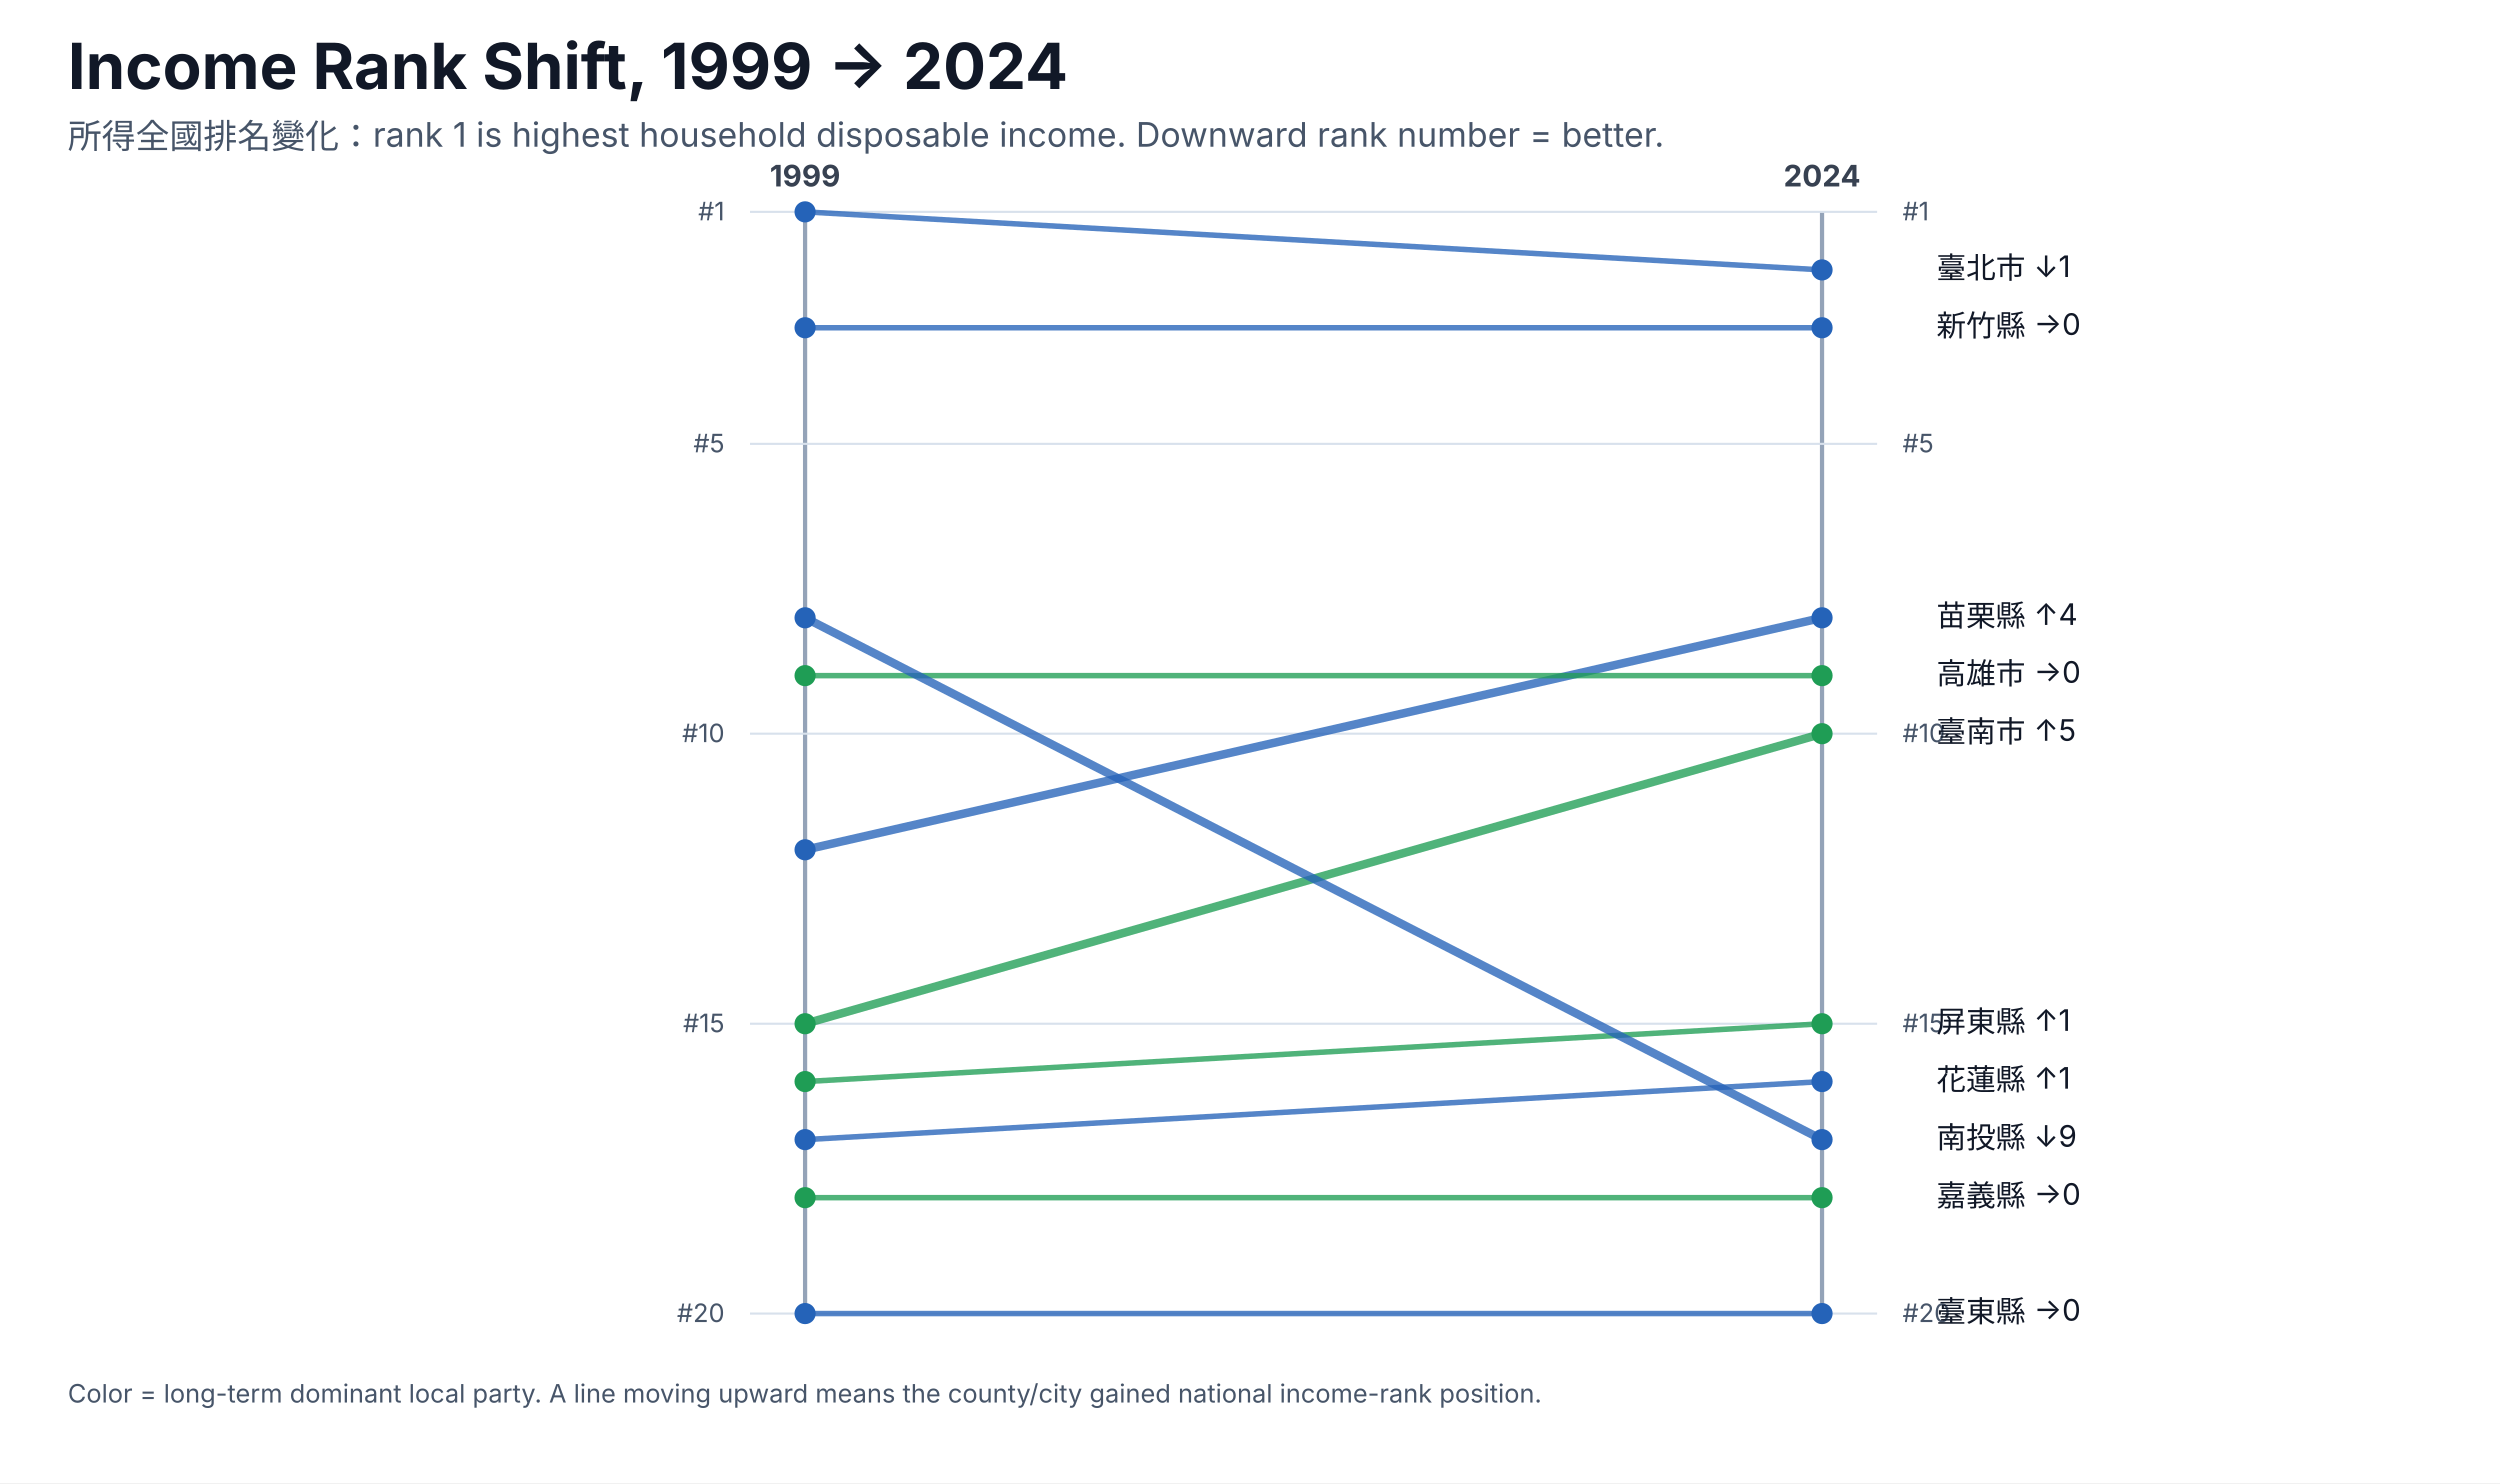
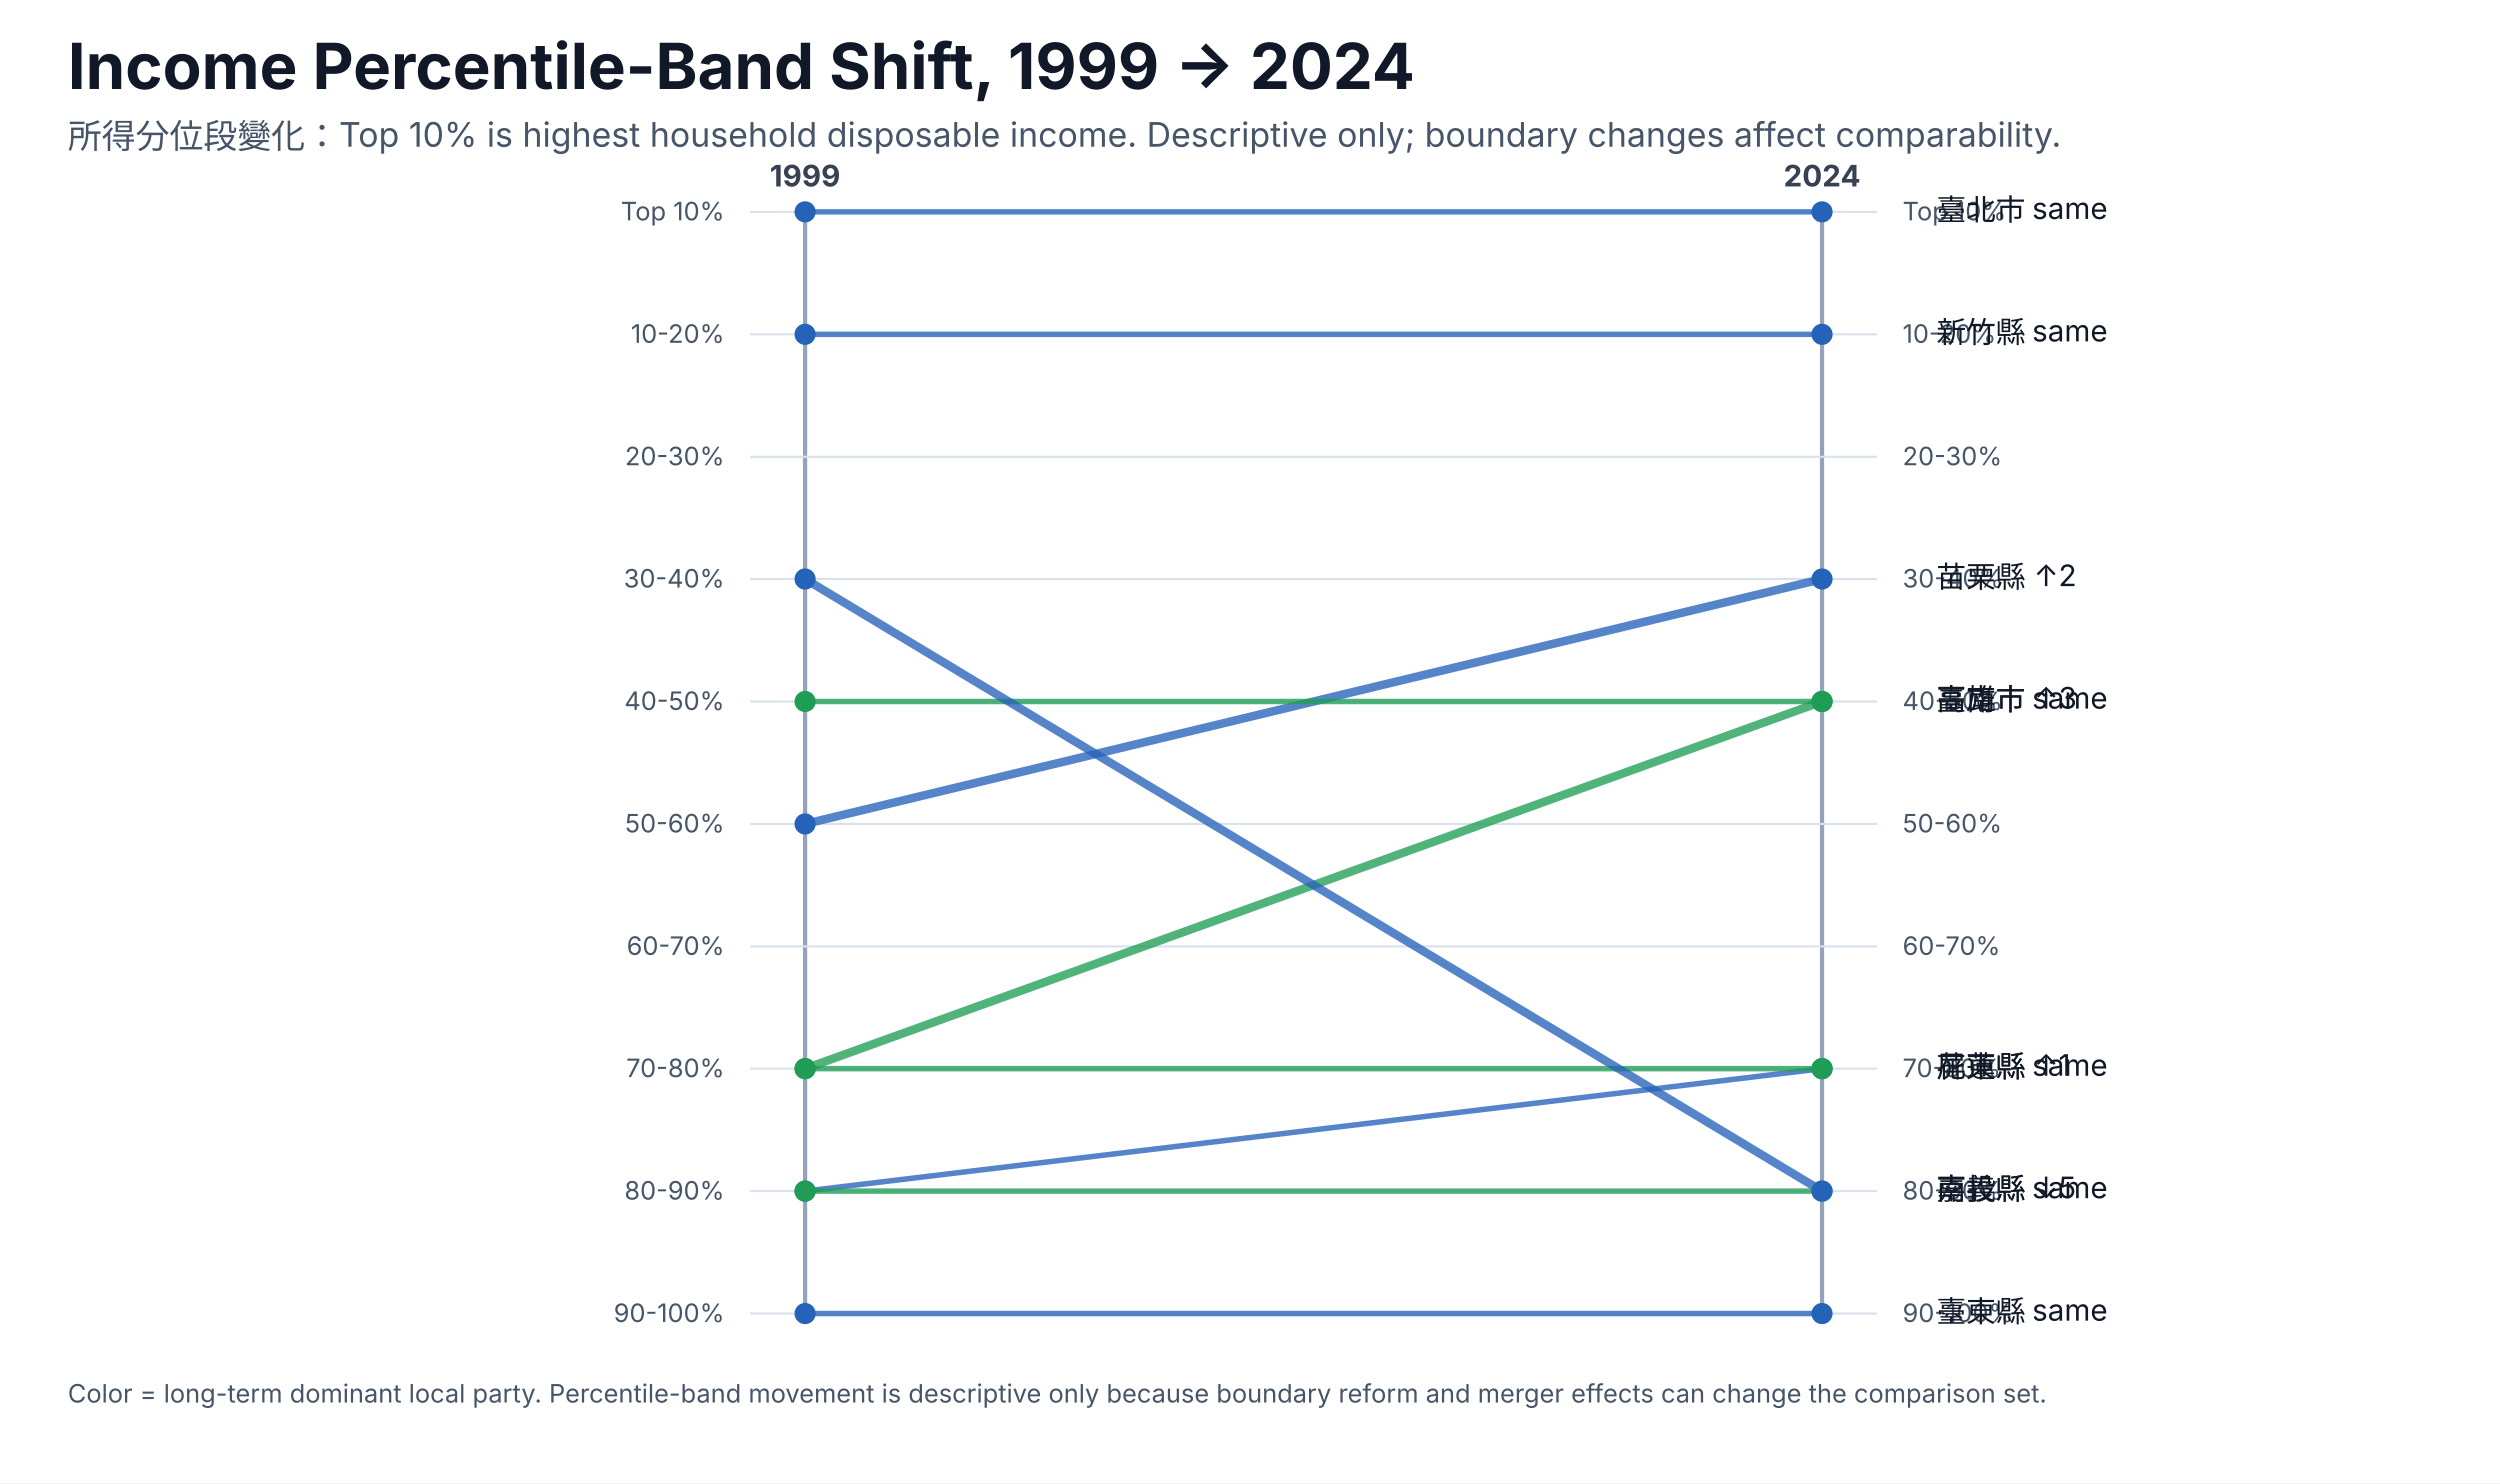
- <svg xmlns="http://www.w3.org/2000/svg" viewBox="0 0 1180 700" role="img" aria-label="Income rank shift summary">
+ <svg xmlns="http://www.w3.org/2000/svg" viewBox="0 0 1180 700" role="img" aria-label="Income percentile-band shift summary">
  <style>
        .title{font:700 30px system-ui,-apple-system,"Segoe UI",sans-serif;fill:#111827}
        .sub{font:16px system-ui,-apple-system,"Segoe UI",sans-serif;fill:#475569}
        .head{font:700 14px system-ui,-apple-system,"Segoe UI",sans-serif;fill:#374151}
        .label{font:14px system-ui,-apple-system,"Segoe UI",sans-serif;fill:#111827}
        .small{font:12px system-ui,-apple-system,"Segoe UI",sans-serif;fill:#475569}
        .grid{stroke:#d8e1ec;stroke-width:1}.axis{stroke:#94a3b8;stroke-width:2}
        </style>
  <rect x="0" y="0" width="1180" height="700" fill="#fff" />
-   <text x="32" y="42" class="title">Income Rank Shift, 1999 → 2024</text>
-   <text x="32" y="70" class="sub">所得全國排名變化：rank 1 is highest household disposable income. Downward rank number = better.</text>
+   <text x="32" y="42" class="title">Income Percentile-Band Shift, 1999 → 2024</text>
+   <text x="32" y="70" class="sub">所得分位段變化：Top 10% is highest household disposable income. Descriptive only; boundary changes affect comparability.</text>
  <line x1="380" y1="100" x2="380" y2="620" class="axis" />
  <line x1="860" y1="100" x2="860" y2="620" class="axis" />
  <text x="380" y="88" text-anchor="middle" class="head">1999</text>
  <text x="860" y="88" text-anchor="middle" class="head">2024</text>
  <line x1="354" y1="100.0" x2="886" y2="100.0" class="grid" />
-   <text x="342" y="104.0" text-anchor="end" class="small">#1</text>
-   <text x="898" y="104.0" class="small">#1</text>
-   <line x1="354" y1="209.5" x2="886" y2="209.5" class="grid" />
-   <text x="342" y="213.5" text-anchor="end" class="small">#5</text>
-   <text x="898" y="213.5" class="small">#5</text>
-   <line x1="354" y1="346.3" x2="886" y2="346.3" class="grid" />
-   <text x="342" y="350.3" text-anchor="end" class="small">#10</text>
-   <text x="898" y="350.3" class="small">#10</text>
-   <line x1="354" y1="483.2" x2="886" y2="483.2" class="grid" />
-   <text x="342" y="487.2" text-anchor="end" class="small">#15</text>
-   <text x="898" y="487.2" class="small">#15</text>
+   <text x="342" y="104.0" text-anchor="end" class="small">Top 10%</text>
+   <text x="898" y="104.0" class="small">Top 10%</text>
+   <line x1="354" y1="157.8" x2="886" y2="157.8" class="grid" />
+   <text x="342" y="161.8" text-anchor="end" class="small">10-20%</text>
+   <text x="898" y="161.8" class="small">10-20%</text>
+   <line x1="354" y1="215.6" x2="886" y2="215.6" class="grid" />
+   <text x="342" y="219.6" text-anchor="end" class="small">20-30%</text>
+   <text x="898" y="219.6" class="small">20-30%</text>
+   <line x1="354" y1="273.3" x2="886" y2="273.3" class="grid" />
+   <text x="342" y="277.3" text-anchor="end" class="small">30-40%</text>
+   <text x="898" y="277.3" class="small">30-40%</text>
+   <line x1="354" y1="331.1" x2="886" y2="331.1" class="grid" />
+   <text x="342" y="335.1" text-anchor="end" class="small">40-50%</text>
+   <text x="898" y="335.1" class="small">40-50%</text>
+   <line x1="354" y1="388.9" x2="886" y2="388.9" class="grid" />
+   <text x="342" y="392.9" text-anchor="end" class="small">50-60%</text>
+   <text x="898" y="392.9" class="small">50-60%</text>
+   <line x1="354" y1="446.7" x2="886" y2="446.7" class="grid" />
+   <text x="342" y="450.7" text-anchor="end" class="small">60-70%</text>
+   <text x="898" y="450.7" class="small">60-70%</text>
+   <line x1="354" y1="504.4" x2="886" y2="504.4" class="grid" />
+   <text x="342" y="508.4" text-anchor="end" class="small">70-80%</text>
+   <text x="898" y="508.4" class="small">70-80%</text>
+   <line x1="354" y1="562.2" x2="886" y2="562.2" class="grid" />
+   <text x="342" y="566.2" text-anchor="end" class="small">80-90%</text>
+   <text x="898" y="566.2" class="small">80-90%</text>
  <line x1="354" y1="620.0" x2="886" y2="620.0" class="grid" />
-   <text x="342" y="624.0" text-anchor="end" class="small">#20</text>
-   <text x="898" y="624.0" class="small">#20</text>
-   <line x1="380" y1="483.2" x2="860" y2="346.3" stroke="#1f9d55" stroke-width="4" opacity=".78" />
-   <circle cx="380" cy="483.2" r="5" fill="#1f9d55" />
-   <circle cx="860" cy="346.3" r="5" fill="#1f9d55" />
-   <text x="914" y="350.3" class="label">臺南市 ↑5</text>
-   <line x1="380" y1="401.1" x2="860" y2="291.6" stroke="#2563b8" stroke-width="4" opacity=".78" />
-   <circle cx="380" cy="401.1" r="5" fill="#2563b8" />
-   <circle cx="860" cy="291.6" r="5" fill="#2563b8" />
-   <text x="914" y="295.6" class="label">苗栗縣 ↑4</text>
-   <line x1="380" y1="537.9" x2="860" y2="510.5" stroke="#2563b8" stroke-width="2.6" opacity=".78" />
-   <circle cx="380" cy="537.9" r="5" fill="#2563b8" />
-   <circle cx="860" cy="510.5" r="5" fill="#2563b8" />
-   <text x="914" y="514.5" class="label">花蓮縣 ↑1</text>
-   <line x1="380" y1="510.5" x2="860" y2="483.2" stroke="#1f9d55" stroke-width="2.6" opacity=".78" />
-   <circle cx="380" cy="510.5" r="5" fill="#1f9d55" />
-   <circle cx="860" cy="483.2" r="5" fill="#1f9d55" />
-   <text x="914" y="487.2" class="label">屏東縣 ↑1</text>
-   <line x1="380" y1="318.9" x2="860" y2="318.9" stroke="#1f9d55" stroke-width="2.6" opacity=".78" />
-   <circle cx="380" cy="318.9" r="5" fill="#1f9d55" />
-   <circle cx="860" cy="318.9" r="5" fill="#1f9d55" />
-   <text x="914" y="322.9" class="label">高雄市 →0</text>
-   <line x1="380" y1="154.7" x2="860" y2="154.7" stroke="#2563b8" stroke-width="2.6" opacity=".78" />
-   <circle cx="380" cy="154.7" r="5" fill="#2563b8" />
-   <circle cx="860" cy="154.7" r="5" fill="#2563b8" />
-   <text x="914" y="158.7" class="label">新竹縣 →0</text>
+   <text x="342" y="624.0" text-anchor="end" class="small">90-100%</text>
+   <text x="898" y="624.0" class="small">90-100%</text>
+   <line x1="380" y1="504.4" x2="860" y2="331.1" stroke="#1f9d55" stroke-width="4" opacity=".78" />
+   <circle cx="380" cy="504.4" r="5" fill="#1f9d55" />
+   <circle cx="860" cy="331.1" r="5" fill="#1f9d55" />
+   <text x="914" y="335.1" class="label">臺南市 ↑3</text>
+   <line x1="380" y1="388.9" x2="860" y2="273.3" stroke="#2563b8" stroke-width="4" opacity=".78" />
+   <circle cx="380" cy="388.9" r="5" fill="#2563b8" />
+   <circle cx="860" cy="273.3" r="5" fill="#2563b8" />
+   <text x="914" y="277.3" class="label">苗栗縣 ↑2</text>
+   <line x1="380" y1="562.2" x2="860" y2="504.4" stroke="#2563b8" stroke-width="2.6" opacity=".78" />
+   <circle cx="380" cy="562.2" r="5" fill="#2563b8" />
+   <circle cx="860" cy="504.4" r="5" fill="#2563b8" />
+   <text x="914" y="508.4" class="label">花蓮縣 ↑1</text>
+   <line x1="380" y1="100.0" x2="860" y2="100.0" stroke="#2563b8" stroke-width="2.6" opacity=".78" />
+   <circle cx="380" cy="100.0" r="5" fill="#2563b8" />
+   <circle cx="860" cy="100.0" r="5" fill="#2563b8" />
+   <text x="914" y="104.0" class="label">臺北市 same</text>
+   <line x1="380" y1="331.1" x2="860" y2="331.1" stroke="#1f9d55" stroke-width="2.6" opacity=".78" />
+   <circle cx="380" cy="331.1" r="5" fill="#1f9d55" />
+   <circle cx="860" cy="331.1" r="5" fill="#1f9d55" />
+   <text x="914" y="335.1" class="label">高雄市 same</text>
+   <line x1="380" y1="157.8" x2="860" y2="157.8" stroke="#2563b8" stroke-width="2.6" opacity=".78" />
+   <circle cx="380" cy="157.8" r="5" fill="#2563b8" />
+   <circle cx="860" cy="157.8" r="5" fill="#2563b8" />
+   <text x="914" y="161.8" class="label">新竹縣 same</text>
  <line x1="380" y1="620.0" x2="860" y2="620.0" stroke="#2563b8" stroke-width="2.6" opacity=".78" />
  <circle cx="380" cy="620.0" r="5" fill="#2563b8" />
  <circle cx="860" cy="620.0" r="5" fill="#2563b8" />
-   <text x="914" y="624.0" class="label">臺東縣 →0</text>
-   <line x1="380" y1="565.3" x2="860" y2="565.3" stroke="#1f9d55" stroke-width="2.6" opacity=".78" />
-   <circle cx="380" cy="565.3" r="5" fill="#1f9d55" />
-   <circle cx="860" cy="565.3" r="5" fill="#1f9d55" />
-   <text x="914" y="569.3" class="label">嘉義縣 →0</text>
-   <line x1="380" y1="100.0" x2="860" y2="127.4" stroke="#2563b8" stroke-width="2.6" opacity=".78" />
-   <circle cx="380" cy="100.0" r="5" fill="#2563b8" />
-   <circle cx="860" cy="127.4" r="5" fill="#2563b8" />
-   <text x="914" y="131.4" class="label">臺北市 ↓1</text>
-   <line x1="380" y1="291.6" x2="860" y2="537.9" stroke="#2563b8" stroke-width="4" opacity=".78" />
-   <circle cx="380" cy="291.6" r="5" fill="#2563b8" />
-   <circle cx="860" cy="537.9" r="5" fill="#2563b8" />
-   <text x="914" y="541.9" class="label">南投縣 ↓9</text>
-   <text x="32" y="662" class="small">Color = long-term dominant local party. A line moving upward means the county/city gained national income-rank position.</text>
+   <text x="914" y="624.0" class="label">臺東縣 same</text>
+   <line x1="380" y1="504.4" x2="860" y2="504.4" stroke="#1f9d55" stroke-width="2.6" opacity=".78" />
+   <circle cx="380" cy="504.4" r="5" fill="#1f9d55" />
+   <circle cx="860" cy="504.4" r="5" fill="#1f9d55" />
+   <text x="914" y="508.4" class="label">屏東縣 same</text>
+   <line x1="380" y1="562.2" x2="860" y2="562.2" stroke="#1f9d55" stroke-width="2.6" opacity=".78" />
+   <circle cx="380" cy="562.2" r="5" fill="#1f9d55" />
+   <circle cx="860" cy="562.2" r="5" fill="#1f9d55" />
+   <text x="914" y="566.2" class="label">嘉義縣 same</text>
+   <line x1="380" y1="273.3" x2="860" y2="562.2" stroke="#2563b8" stroke-width="4" opacity=".78" />
+   <circle cx="380" cy="273.3" r="5" fill="#2563b8" />
+   <circle cx="860" cy="562.2" r="5" fill="#2563b8" />
+   <text x="914" y="566.2" class="label">南投縣 ↓5</text>
+   <text x="32" y="662" class="small">Color = long-term dominant local party. Percentile-band movement is descriptive only because boundary reform and merger effects can change the comparison set.</text>
</svg>
